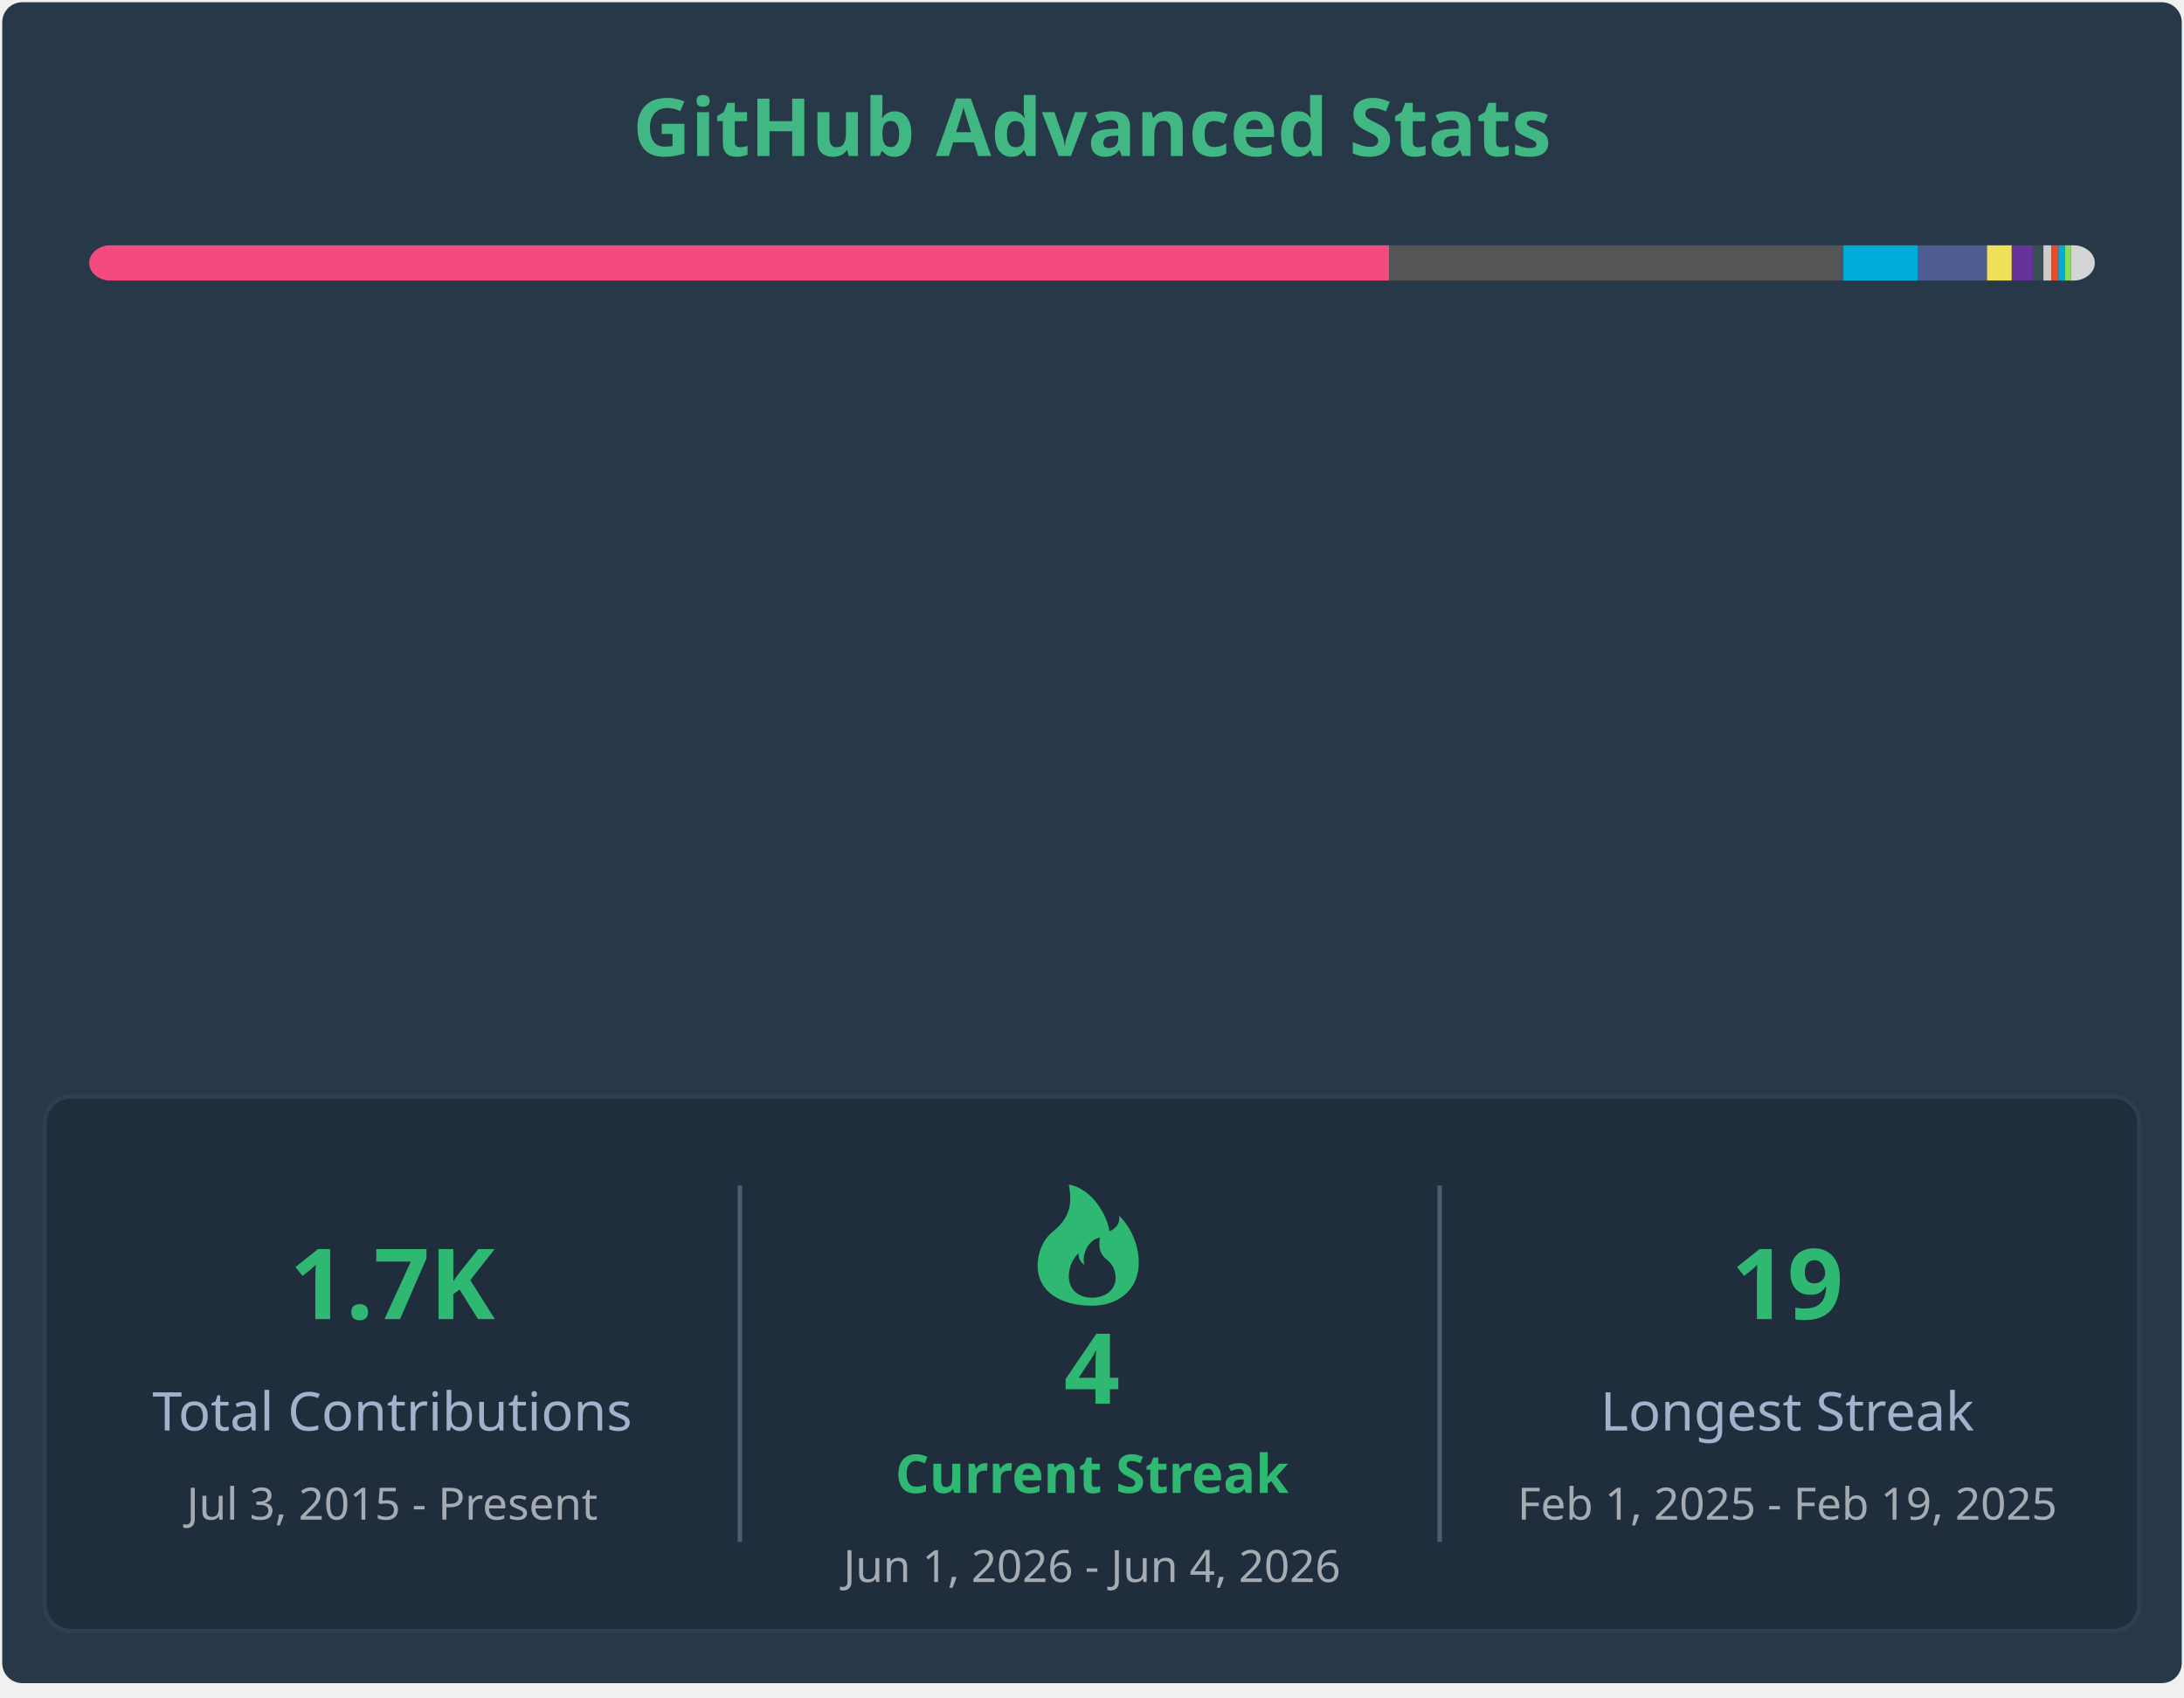
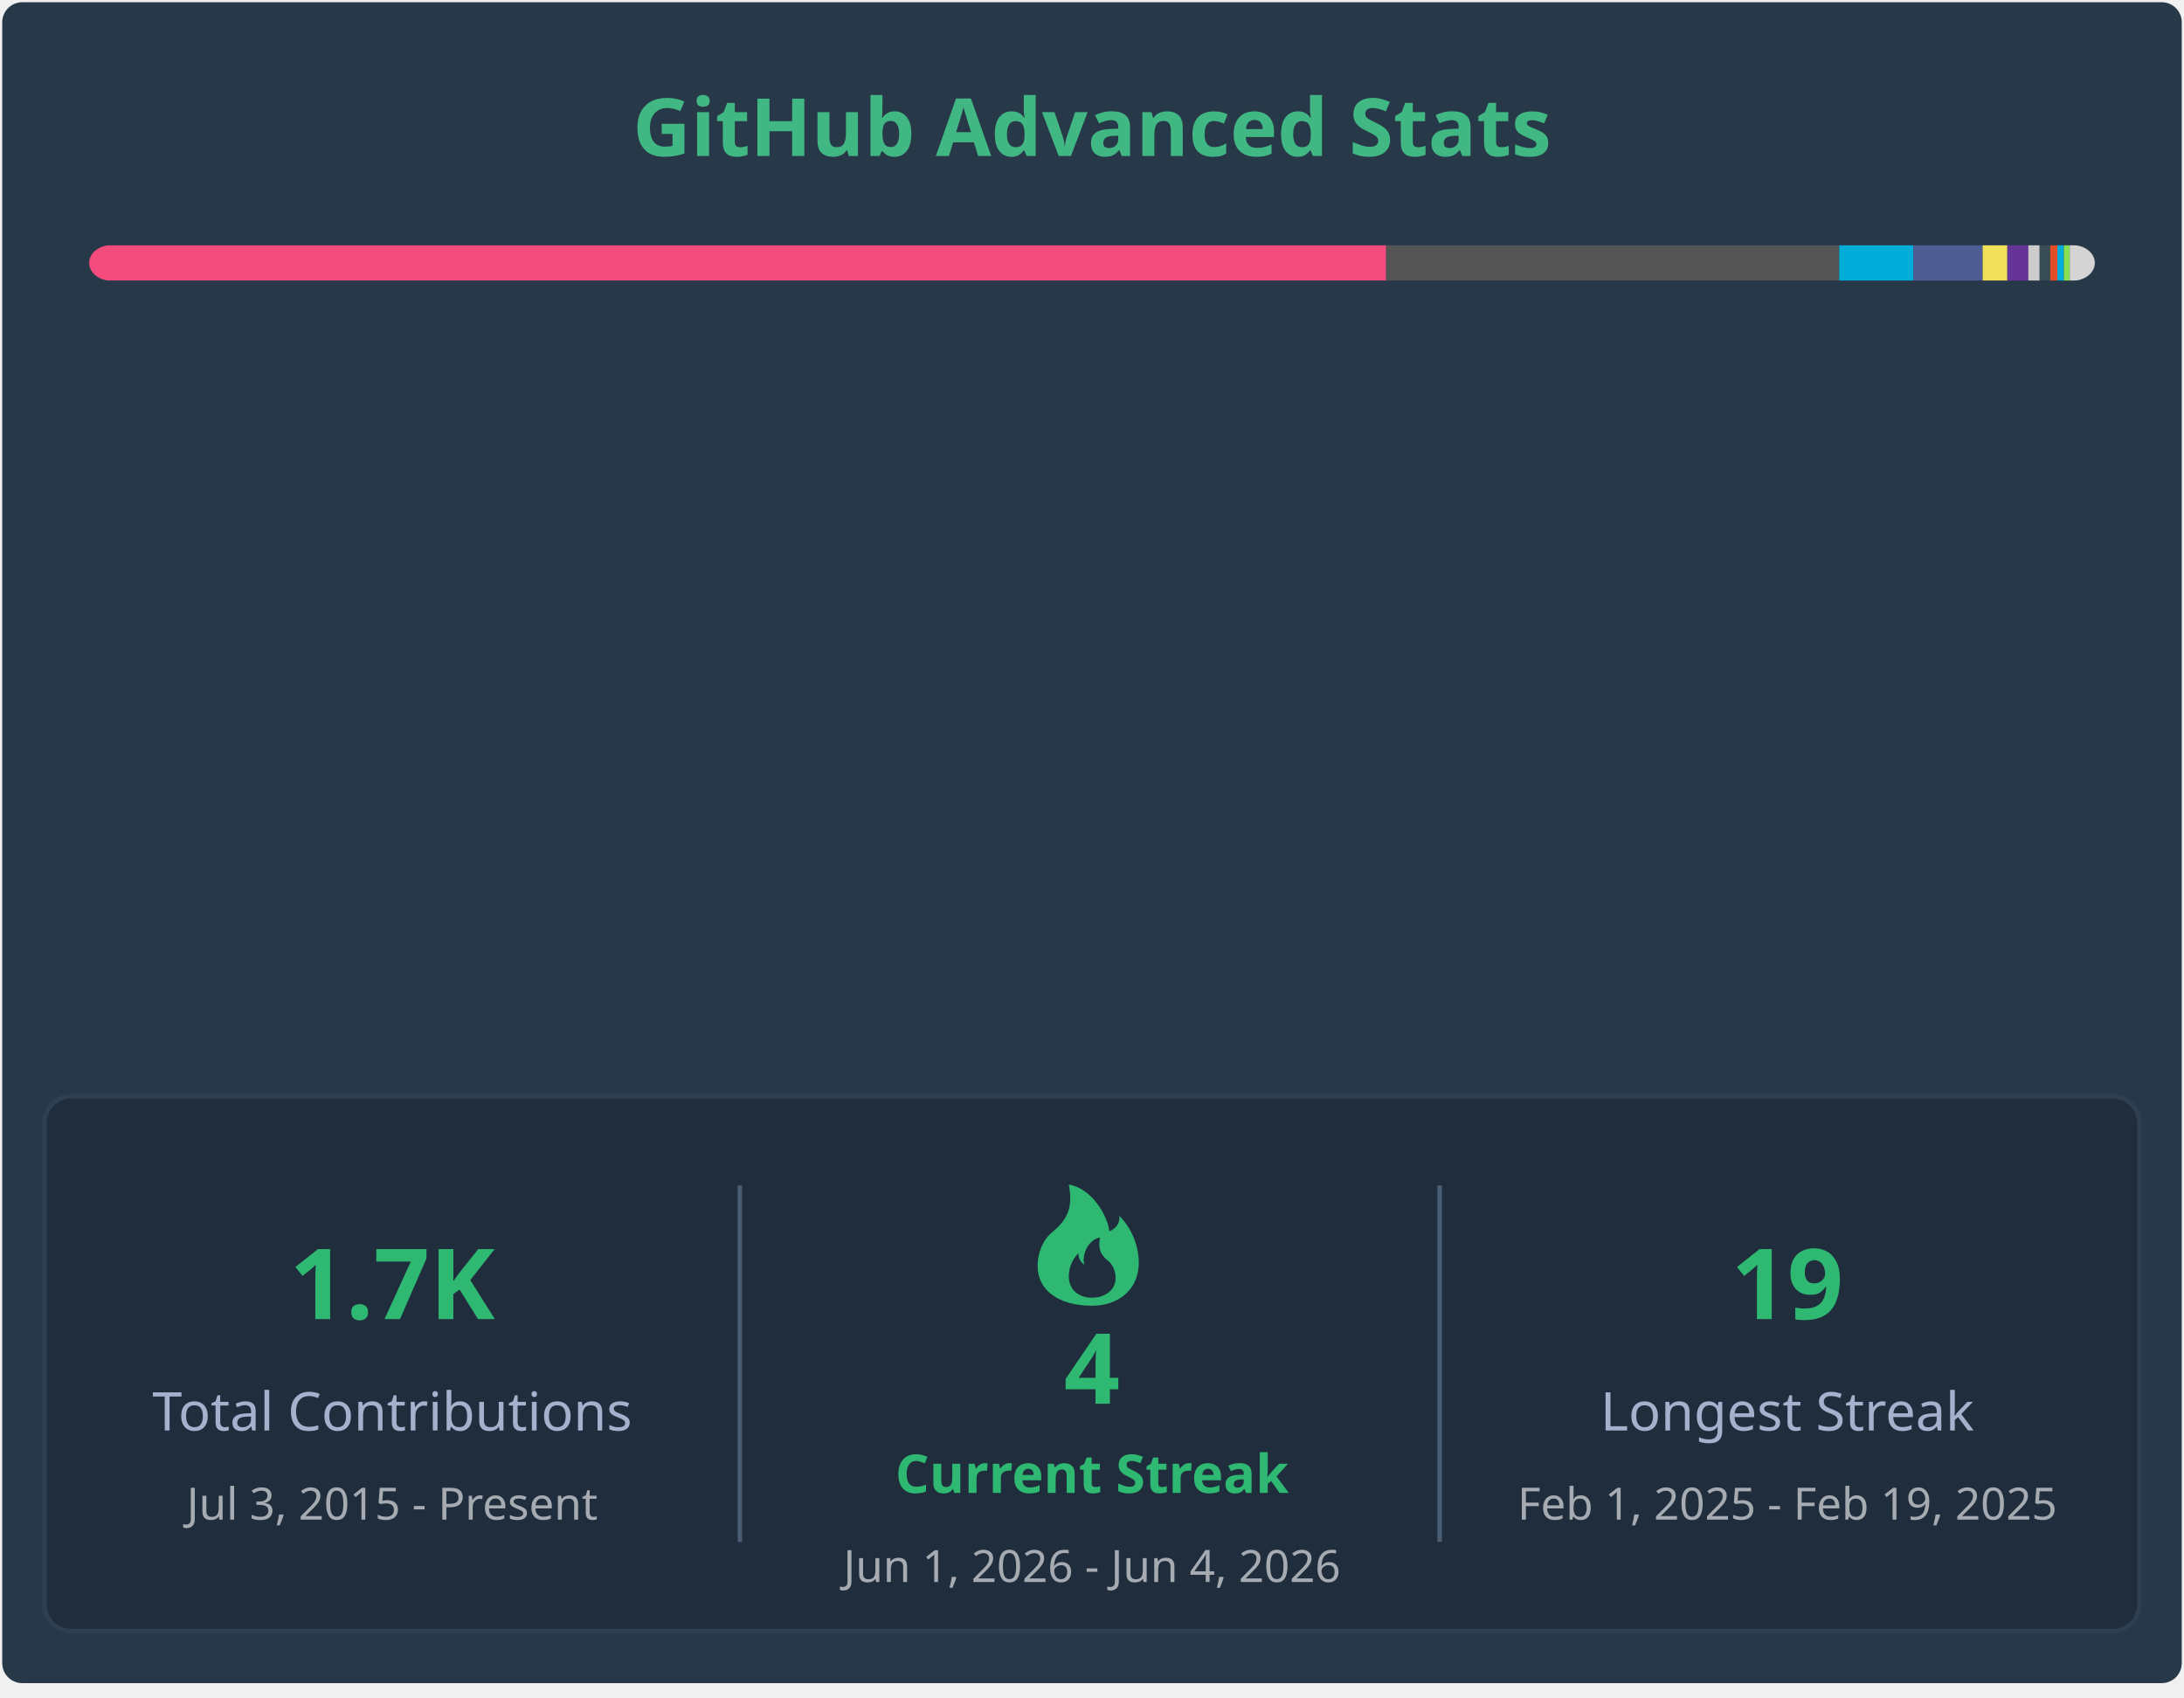
<svg xmlns="http://www.w3.org/2000/svg" width="490" height="381" viewBox="0 0 490 381" fill="none" role="img" aria-labelledby="descId">
  <style>
        .header {
            font: 600 18px 'Segoe UI', Ubuntu, Sans-Serif;
            fill: #41b883;
            animation: fadeInAnimation 0.8s ease-in-out forwards;
        }
        .stat-label {
            font: 600 12px 'Segoe UI', Ubuntu, Sans-Serif;
            fill: #fffefe;
        }
        .stat-value {
            font: 700 12px 'Segoe UI', Ubuntu, Sans-Serif;
            fill: #41b883;
        }
        .lang-name {
            font: 400 11px "Segoe UI", Ubuntu, Sans-Serif;
            fill: #fffefe;
        }
        .stagger {
            opacity: 0;
            animation: fadeInAnimation 0.3s ease-in-out forwards;
        }
        @keyframes fadeInAnimation {
            from { opacity: 0; }
            to { opacity: 1; }
        }
    </style>
  <rect x="0.5" y="0.5" rx="4.5" height="99%" stroke="#e4e2e2" width="489" fill="#273849" stroke-opacity="0" />
  <g transform="translate(245, 35)">
    <text x="0" y="0" class="header" text-anchor="middle">GitHub Advanced Stats</text>
  </g>
  <g transform="translate(20, 55)">
    <mask id="rect-mask">
      <rect x="0" y="0" width="450" height="8" fill="white" rx="5" />
    </mask>
-     <rect mask="url(#rect-mask)" x="0" y="0" width="291.679" height="8" fill="#f34b7d" />
-     <rect mask="url(#rect-mask)" x="291.679" y="0" width="101.894" height="8" fill="#555555" />
-     <rect mask="url(#rect-mask)" x="393.573" y="0" width="16.656" height="8" fill="#00ADD8" />
-     <rect mask="url(#rect-mask)" x="410.229" y="0" width="15.576" height="8" fill="#4F5D95" />
-     <rect mask="url(#rect-mask)" x="425.805" y="0" width="5.552" height="8" fill="#f1e05a" />
-     <rect mask="url(#rect-mask)" x="431.357" y="0" width="4.721" height="8" fill="#663399" />
-     <rect mask="url(#rect-mask)" x="436.077" y="0" width="2.382" height="8" fill="#384d54" />
-     <rect mask="url(#rect-mask)" x="438.459" y="0" width="1.79" height="8" fill="#cccccc" />
-     <rect mask="url(#rect-mask)" x="440.249" y="0" width="1.604" height="8" fill="#e34c26" />
-     <rect mask="url(#rect-mask)" x="441.853" y="0" width="1.46" height="8" fill="#00ADD8" />
-     <rect mask="url(#rect-mask)" x="443.313" y="0" width="1.328" height="8" fill="#89e051" />
-     <rect mask="url(#rect-mask)" x="444.641" y="0" width="5.359" height="8" fill="#d4d4d4" />
+     <rect mask="url(#rect-mask)" x="0" y="0" width="290.992" height="8" fill="#f34b7d" />
+     <rect mask="url(#rect-mask)" x="290.992" y="0" width="101.654" height="8" fill="#555555" />
+     <rect mask="url(#rect-mask)" x="392.647" y="0" width="16.617" height="8" fill="#00ADD8" />
+     <rect mask="url(#rect-mask)" x="409.264" y="0" width="15.561" height="8" fill="#4F5D95" />
+     <rect mask="url(#rect-mask)" x="424.825" y="0" width="5.538" height="8" fill="#f1e05a" />
+     <rect mask="url(#rect-mask)" x="430.363" y="0" width="4.71" height="8" fill="#663399" />
+     <rect mask="url(#rect-mask)" x="435.073" y="0" width="2.538" height="8" fill="#cccccc" />
+     <rect mask="url(#rect-mask)" x="437.61" y="0" width="2.376" height="8" fill="#384d54" />
+     <rect mask="url(#rect-mask)" x="439.987" y="0" width="1.6" height="8" fill="#e34c26" />
+     <rect mask="url(#rect-mask)" x="441.587" y="0" width="1.456" height="8" fill="#00ADD8" />
+     <rect mask="url(#rect-mask)" x="443.043" y="0" width="1.325" height="8" fill="#89e051" />
+     <rect mask="url(#rect-mask)" x="444.368" y="0" width="5.632" height="8" fill="#d4d4d4" />
    <g transform="translate(5, 25)">
      <g transform="translate(0, 0)">
        <g transform="translate(0, 0)">
          <g transform="translate(0, 0)" class="stagger" style="animation-delay: 450ms">
            <circle cx="5" cy="6" r="5" fill="#f34b7d" />
-             <text x="15" y="10" class="lang-name">C++ 64.82%</text>
+             <text x="15" y="10" class="lang-name">C++ 64.66%</text>
          </g>
          <g transform="translate(0, 25)" class="stagger" style="animation-delay: 550ms">
            <circle cx="5" cy="6" r="5" fill="#555555" />
-             <text x="15" y="10" class="lang-name">C 22.64%</text>
+             <text x="15" y="10" class="lang-name">C 22.59%</text>
          </g>
          <g transform="translate(0, 50)" class="stagger" style="animation-delay: 650ms">
            <circle cx="5" cy="6" r="5" fill="#00ADD8" />
-             <text x="15" y="10" class="lang-name">Go 3.70%</text>
+             <text x="15" y="10" class="lang-name">Go 3.69%</text>
          </g>
          <g transform="translate(0, 75)" class="stagger" style="animation-delay: 750ms">
            <circle cx="5" cy="6" r="5" fill="#4F5D95" />
            <text x="15" y="10" class="lang-name">PHP 3.46%</text>
          </g>
          <g transform="translate(0, 100)" class="stagger" style="animation-delay: 850ms">
            <circle cx="5" cy="6" r="5" fill="#f1e05a" />
            <text x="15" y="10" class="lang-name">JavaScript 1.23%</text>
          </g>
          <g transform="translate(0, 125)" class="stagger" style="animation-delay: 950ms">
            <circle cx="5" cy="6" r="5" fill="#663399" />
            <text x="15" y="10" class="lang-name">CSS 1.05%</text>
          </g>
        </g>
        <g transform="translate(130, 0)">
          <g transform="translate(0, 0)" class="stagger" style="animation-delay: 450ms">
+             <circle cx="5" cy="6" r="5" fill="#cccccc" />
+             <text x="15" y="10" class="lang-name">Gettext Catalog 0.56%</text>
+           </g>
+           <g transform="translate(0, 25)" class="stagger" style="animation-delay: 550ms">
            <circle cx="5" cy="6" r="5" fill="#384d54" />
            <text x="15" y="10" class="lang-name">Dockerfile 0.53%</text>
-           </g>
-           <g transform="translate(0, 25)" class="stagger" style="animation-delay: 550ms">
-             <circle cx="5" cy="6" r="5" fill="#cccccc" />
-             <text x="15" y="10" class="lang-name">Gettext Catalog 0.40%</text>
          </g>
          <g transform="translate(0, 50)" class="stagger" style="animation-delay: 650ms">
            <circle cx="5" cy="6" r="5" fill="#e34c26" />
            <text x="15" y="10" class="lang-name">HTML 0.36%</text>
          </g>
          <g transform="translate(0, 75)" class="stagger" style="animation-delay: 750ms">
            <circle cx="5" cy="6" r="5" fill="#00ADD8" />
            <text x="15" y="10" class="lang-name">Go Template 0.32%</text>
          </g>
          <g transform="translate(0, 100)" class="stagger" style="animation-delay: 850ms">
            <circle cx="5" cy="6" r="5" fill="#89e051" />
-             <text x="15" y="10" class="lang-name">Shell 0.30%</text>
+             <text x="15" y="10" class="lang-name">Shell 0.29%</text>
          </g>
          <g transform="translate(0, 125)" class="stagger" style="animation-delay: 950ms">
            <circle cx="5" cy="6" r="5" fill="#d4d4d4" />
-             <text x="15" y="10" class="lang-name">Others 1.19%</text>
+             <text x="15" y="10" class="lang-name">Others 1.25%</text>
          </g>
        </g>
      </g>
      <g transform="translate(295, 2)">
        <g transform="translate(0, 2)" class="stagger" style="animation-delay: 0ms">
          <text x="0" y="10" class="stat-label">Total Commits:</text>
-           <text x="115" y="10" class="stat-value">483</text>
+           <text x="115" y="10" class="stat-value">498</text>
        </g>
        <g transform="translate(0, 24)" class="stagger" style="animation-delay: 100ms">
          <text x="0" y="10" class="stat-label">Merged PRs:</text>
          <text x="115" y="10" class="stat-value">136</text>
        </g>
        <g transform="translate(0, 46)" class="stagger" style="animation-delay: 200ms">
          <text x="0" y="10" class="stat-label">Code Reviews:</text>
          <text x="115" y="10" class="stat-value">1</text>
        </g>
        <g transform="translate(0, 68)" class="stagger" style="animation-delay: 300ms">
          <text x="0" y="10" class="stat-label">Total Issues:</text>
          <text x="115" y="10" class="stat-value">107</text>
        </g>
        <g transform="translate(0, 90)" class="stagger" style="animation-delay: 400ms">
          <text x="0" y="10" class="stat-label">Total Stars:</text>
          <text x="115" y="10" class="stat-value">6</text>
        </g>
        <g transform="translate(0, 112)" class="stagger" style="animation-delay: 500ms">
          <text x="0" y="10" class="stat-label">Total Repositories:</text>
          <text x="115" y="10" class="stat-value">14</text>
        </g>
        <g transform="translate(0, 134)" class="stagger" style="animation-delay: 600ms">
          <text x="0" y="10" class="stat-label">Followers:</text>
          <text x="115" y="10" class="stat-value">9</text>
        </g>
      </g>
    </g>
  </g>
  <g transform="translate(10, 246)">
    <rect width="470" height="120" rx="6" fill="#1f2d3d" stroke="#2e3f51" stroke-width="1" />
    <g transform="translate(0, 20)">
      <text x="78" y="30" fill="#2eb872" font-family="Segoe UI, Ubuntu, sans-serif" font-weight="bold" font-size="22px" text-anchor="middle">
                1.7K
            </text>
      <text x="78" y="55" fill="#a4b1cd" font-family="Segoe UI, Ubuntu, sans-serif" font-size="12px" text-anchor="middle">
                Total Contributions
            </text>
      <text x="78" y="75" fill="#ffffff" opacity="0.6" font-family="Segoe UI, Ubuntu, sans-serif" font-size="10px" text-anchor="middle">
                Jul  3, 2015 - Present
            </text>
    </g>
    <line x1="156" y1="20" x2="156" y2="100" stroke="#4b5d73" stroke-width="1" />
    <g transform="translate(156, 15)">
      <path d="M79,32 C84.8,32 89.5,28.5 89.5,22.3 C89.5,19.7 88.6,15.3 85.1,11.8 C85.5,14.4 82.9,15.3 82.9,15.3 C82.5,11.8 79,5.7 73.8,4.8 C74.4,8.3 74.6,11.8 70.3,15.3 C68.1,17 66.8,20 66.8,23.1 C66.8,28.5 71.5,32 79,32 M79,30.2 C76.1,30.2 73.8,28.5 73.8,25.4 C73.8,24.1 74.2,21.9 76,20.2 C75.8,21.9 77.3,22.8 77.3,22.8 C76.6,20.6 78.2,17.1 80.8,16.7 C80.5,18.4 80.4,20.2 82.6,21.9 C83.7,22.8 84.3,24.3 84.3,25.8 C84.3,28.5 81.9,30.2 79,30.2" fill="#2eb872" />
      <text x="79" y="54" fill="#2eb872" font-family="Segoe UI, Ubuntu, sans-serif" font-weight="bold" font-size="22px" text-anchor="middle">
                4
            </text>
      <text x="79" y="74" fill="#2eb872" font-family="Segoe UI, Ubuntu, sans-serif" font-weight="bold" font-size="12px" text-anchor="middle">
                Current Streak
            </text>
      <text x="79" y="94" fill="#ffffff" opacity="0.6" font-family="Segoe UI, Ubuntu, sans-serif" font-size="10px" text-anchor="middle">
                Jun  1, 2026 - Jun  4, 2026
            </text>
    </g>
    <line x1="313" y1="20" x2="313" y2="100" stroke="#4b5d73" stroke-width="1" />
    <g transform="translate(313, 20)">
      <text x="78" y="30" fill="#2eb872" font-family="Segoe UI, Ubuntu, sans-serif" font-weight="bold" font-size="22px" text-anchor="middle">
                19
            </text>
      <text x="78" y="55" fill="#a4b1cd" font-family="Segoe UI, Ubuntu, sans-serif" font-size="12px" text-anchor="middle">
                Longest Streak
            </text>
      <text x="78" y="75" fill="#ffffff" opacity="0.6" font-family="Segoe UI, Ubuntu, sans-serif" font-size="10px" text-anchor="middle">
                Feb  1, 2025 - Feb 19, 2025
            </text>
    </g>
  </g>
</svg>
